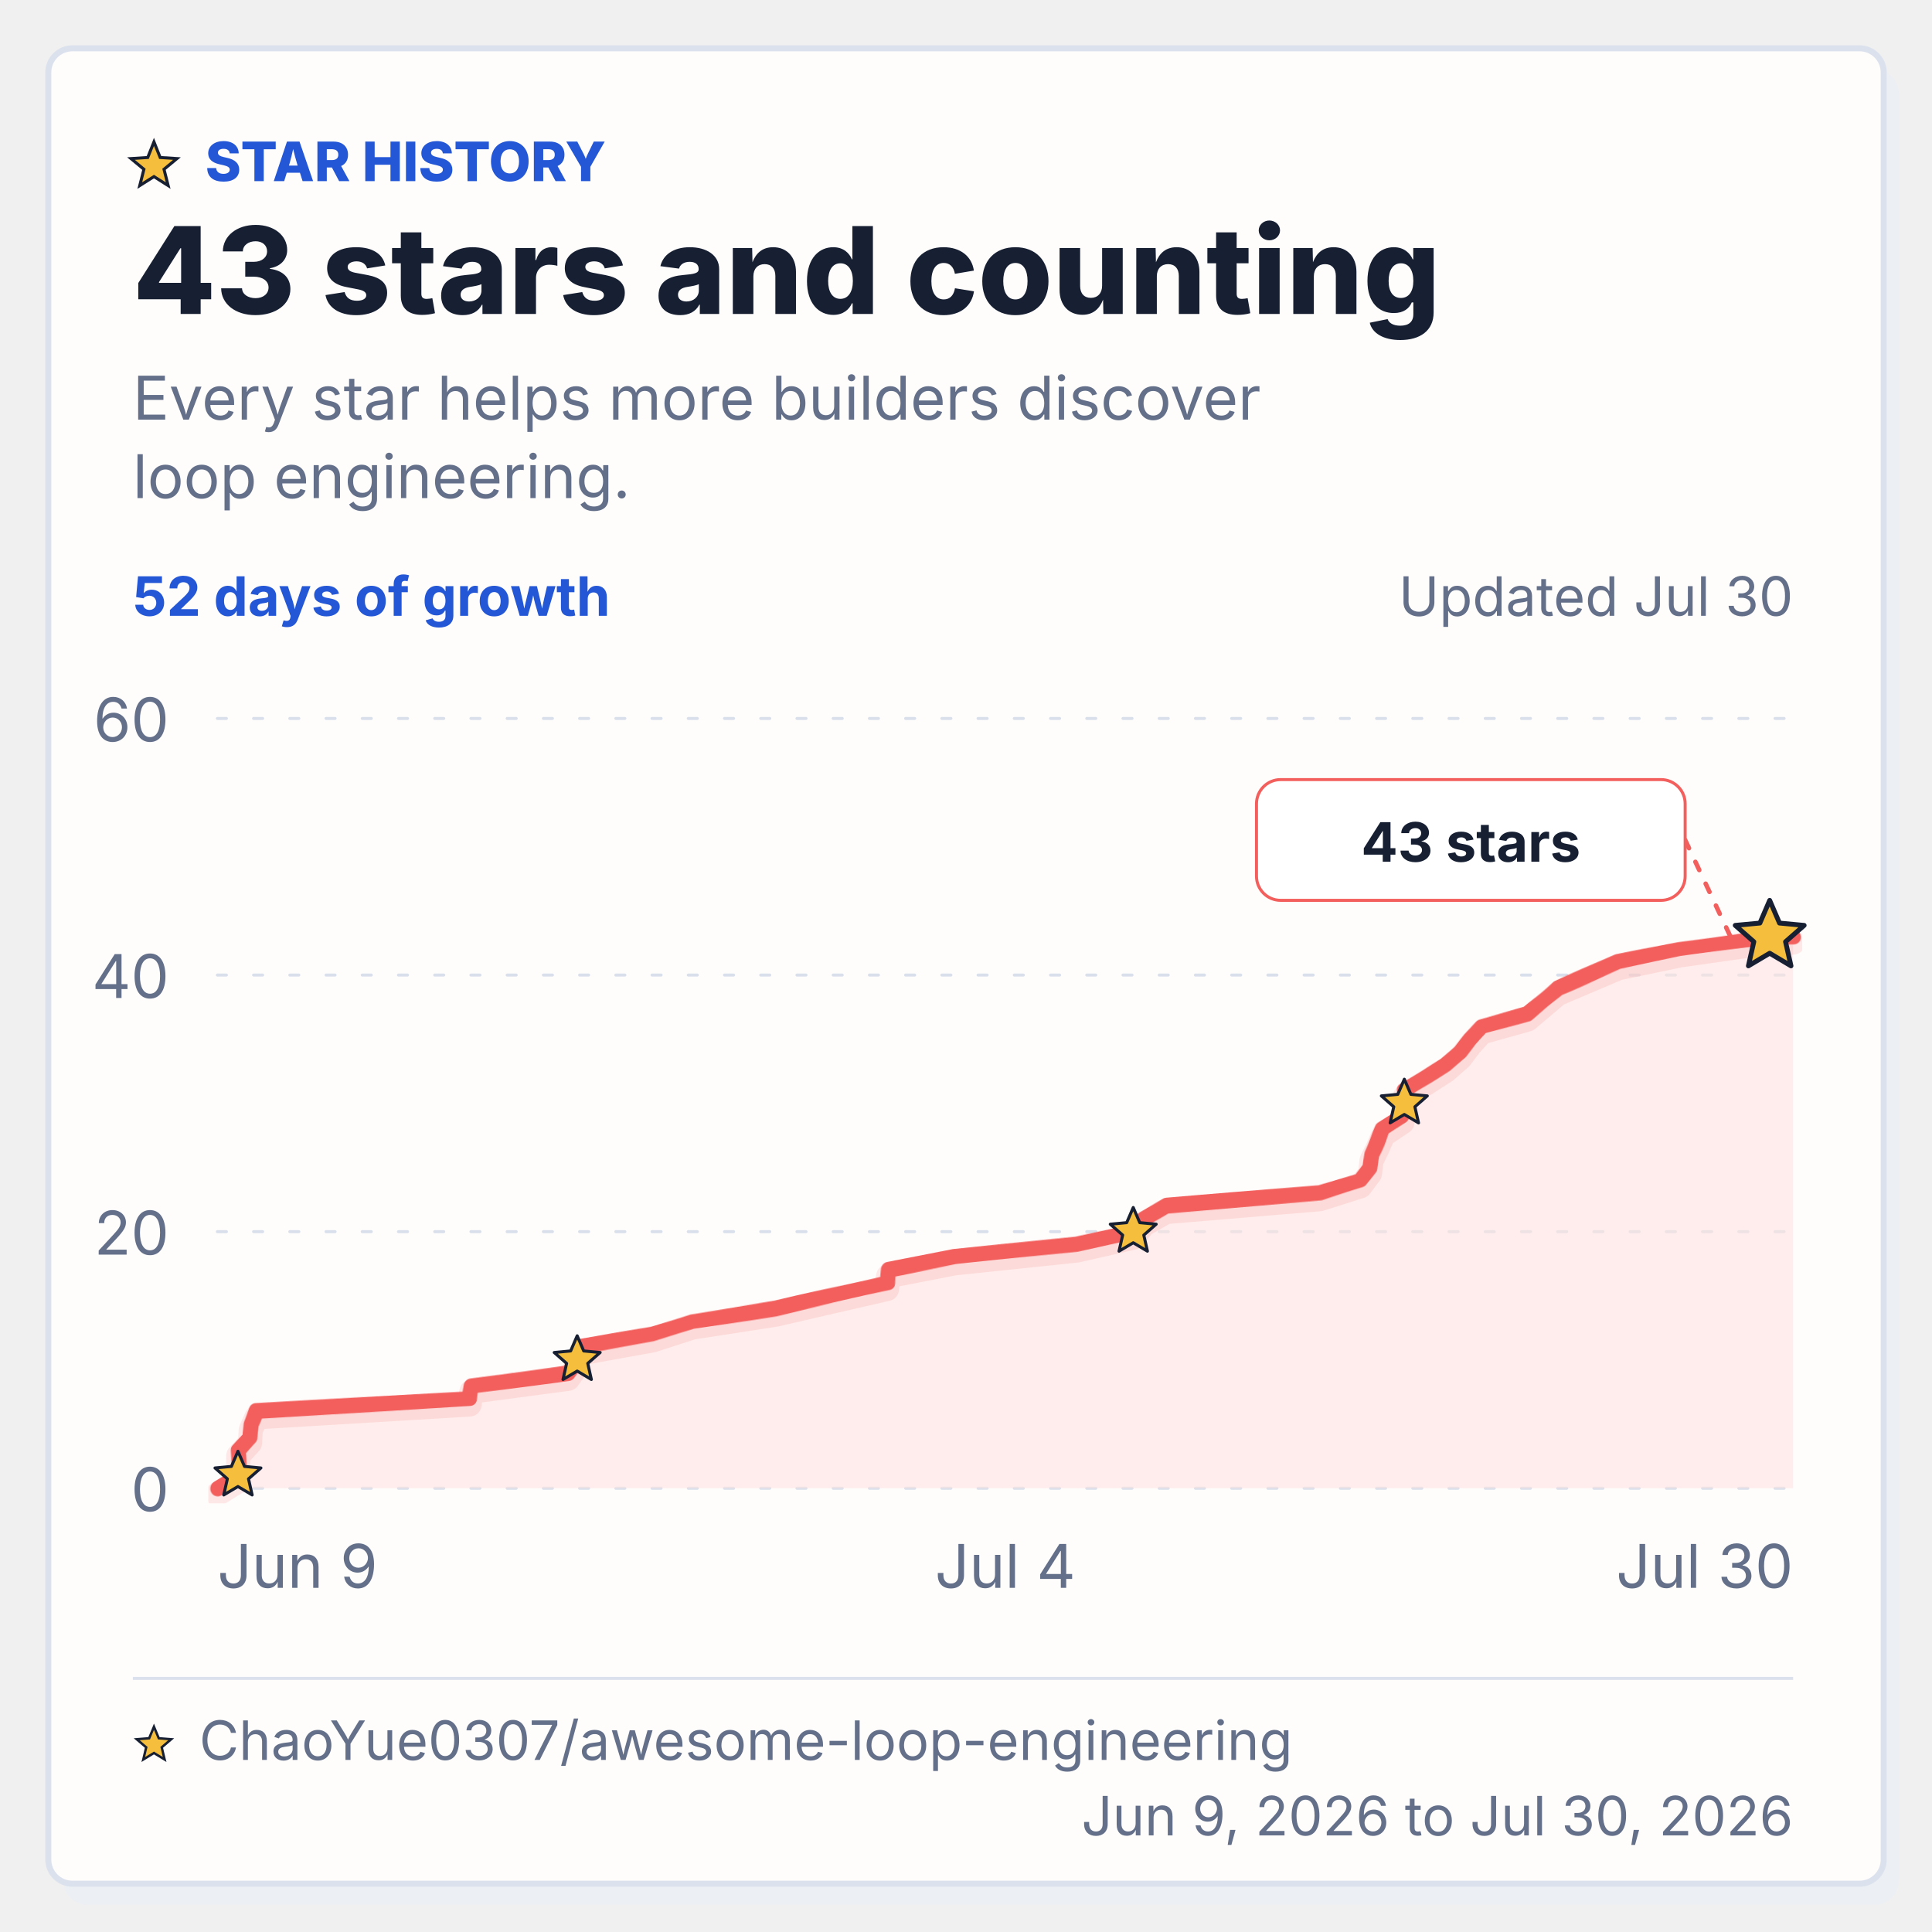
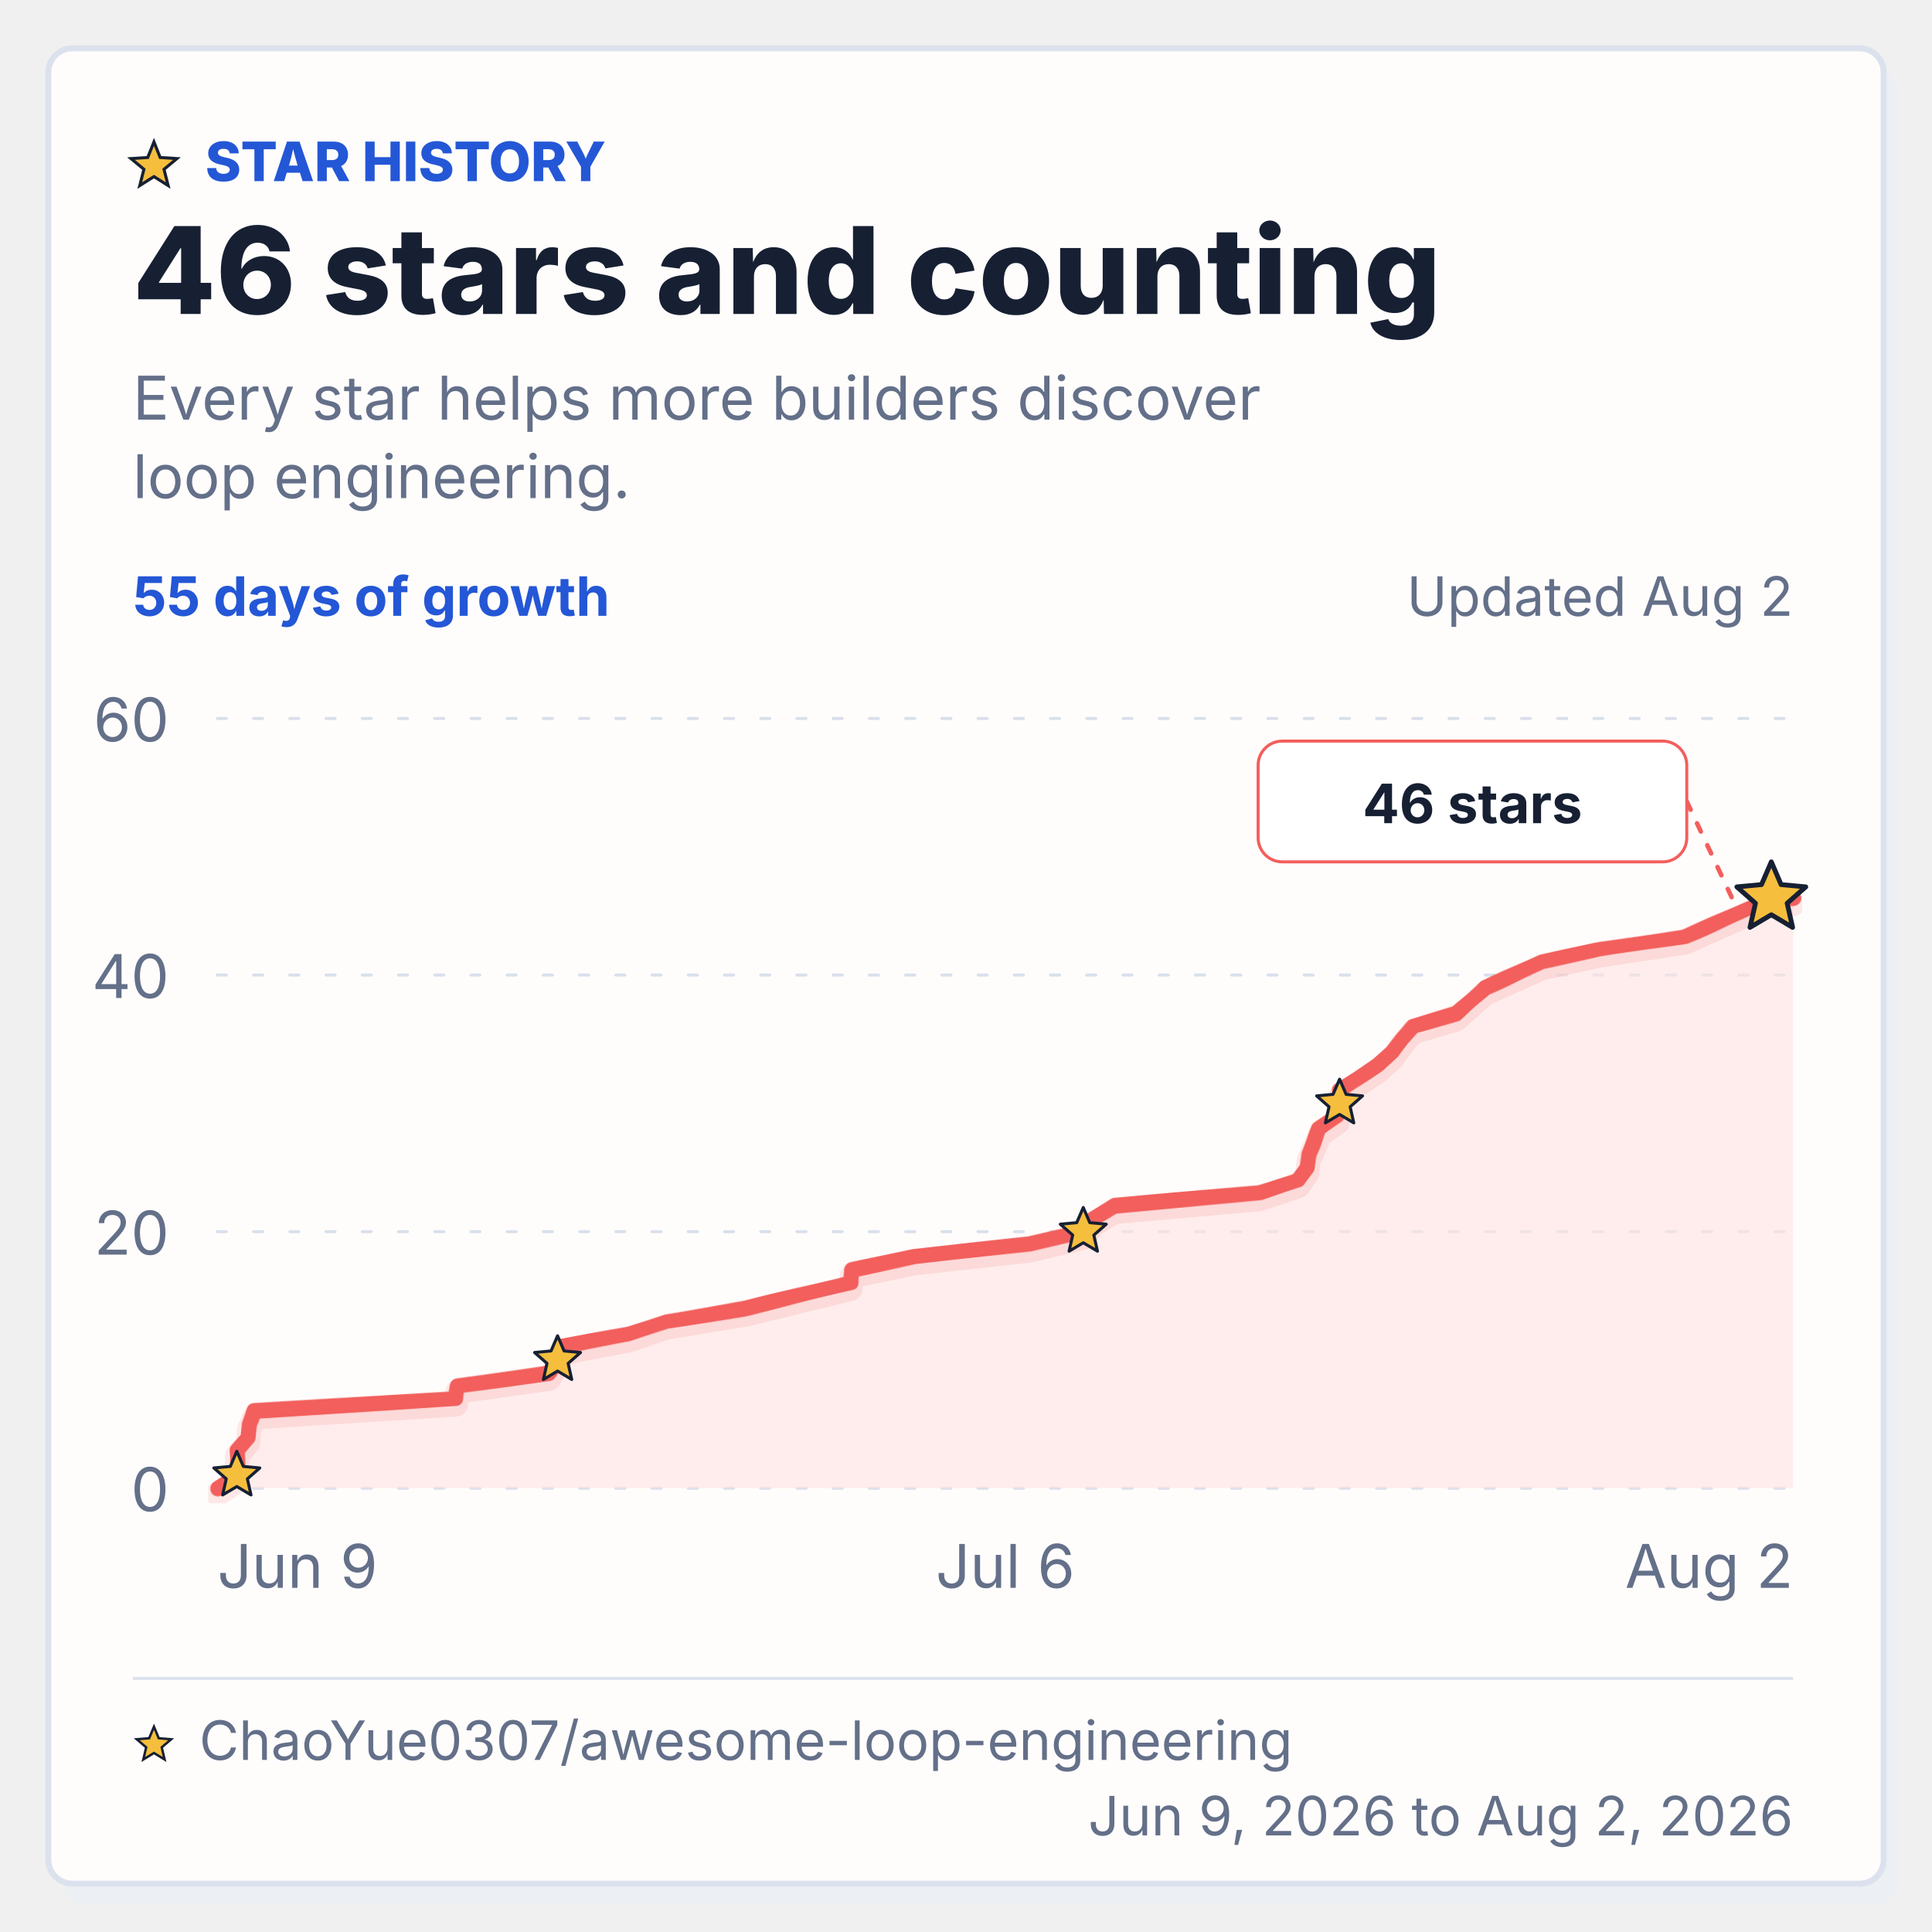
<svg xmlns="http://www.w3.org/2000/svg" width="640" height="640" viewBox="0 0 640 640" role="img" aria-labelledby="title desc">
  <style>
    text { font-family: ui-rounded, 'SF Pro Rounded', 'Nunito Sans', -apple-system, BlinkMacSystemFont, 'Segoe UI', sans-serif; letter-spacing: 0; }
  </style>
  <defs>
    <filter id="rough-line" x="-3%" y="-6%" width="106%" height="112%">
      <feTurbulence type="fractalNoise" baseFrequency="0.008 0.12" numOctaves="1" seed="17" result="noise" />
      <feDisplacementMap in="SourceGraphic" in2="noise" scale="1.2" xChannelSelector="R" yChannelSelector="G" />
    </filter>
    <clipPath id="plot-clip">
      <rect x="69" y="233" width="528" height="265" />
    </clipPath>
  </defs>
  <rect x="21" y="23" width="608" height="608" rx="8" fill="#E9EDF5" opacity="0.58" />
  <rect x="16" y="16" width="608" height="608" rx="8" fill="#FFFDFC" stroke="#DCE2ED" stroke-width="2" />
  <path d="M 51 47 L 53.06 52.17 L 58.61 52.53 L 54.33 56.08 L 55.7 61.47 L 51 58.5 L 46.3 61.47 L 47.67 56.08 L 43.39 52.53 L 48.94 52.17 Z" fill="#F5BE3D" stroke="#172033" stroke-width="1" />
  <text x="68" y="60" fill="#2457D6" font-size="18" font-weight="800">STAR HISTORY</text>
-   <text x="44" y="104" fill="#172033" font-size="40" font-weight="760">43 stars and counting</text>
+   <text x="44" y="104" fill="#172033" font-size="40" font-weight="760">46 stars and counting</text>
  <text x="44" y="139" fill="#647089" font-size="20">Every star helps more builders discover</text>
  <text x="44" y="165" fill="#647089" font-size="20">loop engineering.</text>
-   <text x="44" y="204" fill="#2457D6" font-size="18" font-weight="700">52 days of growth</text>
-   <text x="594" y="204" fill="#647089" font-size="18" text-anchor="end">Updated Jul 30</text>
+   <text x="44" y="204" fill="#2457D6" font-size="18" font-weight="700">55 days of growth</text>
+   <text x="594" y="204" fill="#647089" font-size="18" text-anchor="end">Updated Aug 2</text>
  <line x1="72" y1="493" x2="594" y2="493" stroke="#D9E0EB" stroke-width="1" stroke-dasharray="3 9" stroke-linecap="round" />
  <text x="56" y="500.6" fill="#647089" font-size="20" text-anchor="end">0</text>
  <line x1="72" y1="408" x2="594" y2="408" stroke="#D9E0EB" stroke-width="1" stroke-dasharray="3 9" stroke-linecap="round" />
  <text x="56" y="415.6" fill="#647089" font-size="20" text-anchor="end">20</text>
  <line x1="72" y1="323" x2="594" y2="323" stroke="#D9E0EB" stroke-width="1" stroke-dasharray="3 9" stroke-linecap="round" />
  <text x="56" y="330.6" fill="#647089" font-size="20" text-anchor="end">40</text>
  <line x1="72" y1="238" x2="594" y2="238" stroke="#D9E0EB" stroke-width="1" stroke-dasharray="3 9" stroke-linecap="round" />
  <text x="56" y="245.6" fill="#647089" font-size="20" text-anchor="end">60</text>
  <text x="72" y="526" fill="#647089" font-size="20" text-anchor="start">Jun 9</text>
-   <text x="333" y="526" fill="#647089" font-size="20" text-anchor="middle">Jul 4</text>
-   <text x="594" y="526" fill="#647089" font-size="20" text-anchor="end">Jul 30</text>
+   <text x="333" y="526" fill="#647089" font-size="20" text-anchor="middle">Jul 6</text>
+   <text x="594" y="526" fill="#647089" font-size="20" text-anchor="end">Aug 2</text>
  <g clip-path="url(#plot-clip)">
-     <path d="M 72 493 L 78.82 488.75 L 78.9 484.5 L 78.92 480.25 L 82.82 476 L 83.05 471.75 L 84.93 467.5 L 155.56 463.25 L 156.15 459 L 188.17 454.75 L 191.2 450.5 L 192.69 446.25 L 216.21 442 L 229.39 437.75 L 256.93 433.5 L 275.29 429.25 L 293.82 425 L 294.21 420.75 L 316.15 416.5 L 356.74 412.25 L 375.4 408 L 378.78 403.75 L 386.25 399.5 L 437.18 395.25 L 450.62 391 L 453.81 386.75 L 454.33 382.5 L 456.39 378.25 L 458.22 374 L 464.59 369.75 L 465.2 365.5 L 465.39 361.25 L 472.33 357 L 478.91 352.75 L 483.77 348.5 L 486.97 344.25 L 490.79 340 L 505.99 335.75 L 516.06 327.25 L 536.07 318.75 L 556.4 314.5 L 586.23 310.25 L 594 310.25 V 493 H 72 Z" fill="#FDE3E1" opacity="0.6" />
-     <path d="M 72 493 L 78.82 488.75 L 78.9 484.5 L 78.92 480.25 L 82.82 476 L 83.05 471.75 L 84.93 467.5 L 155.56 463.25 L 156.15 459 L 188.17 454.75 L 191.2 450.5 L 192.69 446.25 L 216.21 442 L 229.39 437.75 L 256.93 433.5 L 275.29 429.25 L 293.82 425 L 294.21 420.75 L 316.15 416.5 L 356.74 412.25 L 375.4 408 L 378.78 403.75 L 386.25 399.5 L 437.18 395.25 L 450.62 391 L 453.81 386.75 L 454.33 382.5 L 456.39 378.25 L 458.22 374 L 464.59 369.75 L 465.2 365.5 L 465.39 361.25 L 472.33 357 L 478.91 352.75 L 483.77 348.5 L 486.97 344.25 L 490.79 340 L 505.99 335.75 L 516.06 327.25 L 536.07 318.75 L 556.4 314.5 L 586.23 310.25 L 594 310.25" fill="none" stroke="#F25F5C" stroke-width="8" stroke-linejoin="round" stroke-linecap="round" opacity="0.13" transform="translate(0 2)" />
-     <path d="M 72 493 L 78.82 488.75 L 78.9 484.5 L 78.92 480.25 L 82.82 476 L 83.05 471.75 L 84.93 467.5 L 155.56 463.25 L 156.15 459 L 188.17 454.75 L 191.2 450.5 L 192.69 446.25 L 216.21 442 L 229.39 437.75 L 256.93 433.5 L 275.29 429.25 L 293.82 425 L 294.21 420.75 L 316.15 416.5 L 356.74 412.25 L 375.4 408 L 378.78 403.75 L 386.25 399.5 L 437.18 395.25 L 450.62 391 L 453.81 386.75 L 454.33 382.5 L 456.39 378.25 L 458.22 374 L 464.59 369.75 L 465.2 365.5 L 465.39 361.25 L 472.33 357 L 478.91 352.75 L 483.77 348.5 L 486.97 344.25 L 490.79 340 L 505.99 335.75 L 516.06 327.25 L 536.07 318.75 L 556.4 314.5 L 586.23 310.25 L 594 310.25" fill="none" stroke="#F25F5C" stroke-width="5" stroke-linejoin="round" stroke-linecap="round" filter="url(#rough-line)" />
+     <path d="M 72 493 L 78.45 488.75 L 78.53 484.5 L 78.54 480.25 L 82.23 476 L 82.45 471.75 L 84.22 467.5 L 151 463.25 L 151.56 459 L 181.83 454.75 L 184.7 450.5 L 186.11 446.25 L 208.35 442 L 220.81 437.75 L 246.85 433.5 L 264.2 429.25 L 281.72 425 L 282.09 420.75 L 302.83 416.5 L 341.21 412.25 L 358.85 408 L 362.05 403.75 L 369.11 399.5 L 417.26 395.25 L 429.97 391 L 432.99 386.75 L 433.48 382.5 L 435.42 378.25 L 437.15 374 L 443.18 369.75 L 443.76 365.5 L 443.93 361.25 L 450.49 357 L 456.71 352.75 L 461.31 348.5 L 464.33 344.25 L 467.94 340 L 482.32 335.75 L 491.84 327.25 L 510.76 318.75 L 529.97 314.5 L 558.19 310.25 L 586.77 297.5 L 594 297.5 V 493 H 72 Z" fill="#FDE3E1" opacity="0.6" />
+     <path d="M 72 493 L 78.45 488.75 L 78.53 484.5 L 78.54 480.25 L 82.23 476 L 82.45 471.75 L 84.22 467.5 L 151 463.25 L 151.56 459 L 181.83 454.75 L 184.7 450.5 L 186.11 446.25 L 208.35 442 L 220.81 437.75 L 246.85 433.5 L 264.2 429.25 L 281.72 425 L 282.09 420.75 L 302.83 416.5 L 341.21 412.25 L 358.85 408 L 362.05 403.75 L 369.11 399.5 L 417.26 395.25 L 429.97 391 L 432.99 386.75 L 433.48 382.5 L 435.42 378.25 L 437.15 374 L 443.18 369.75 L 443.76 365.5 L 443.93 361.25 L 450.49 357 L 456.71 352.75 L 461.31 348.5 L 464.33 344.25 L 467.94 340 L 482.32 335.75 L 491.84 327.25 L 510.76 318.75 L 529.97 314.5 L 558.19 310.25 L 586.77 297.5 L 594 297.5" fill="none" stroke="#F25F5C" stroke-width="8" stroke-linejoin="round" stroke-linecap="round" opacity="0.13" transform="translate(0 2)" />
+     <path d="M 72 493 L 78.45 488.75 L 78.53 484.5 L 78.54 480.25 L 82.23 476 L 82.45 471.75 L 84.22 467.5 L 151 463.25 L 151.56 459 L 181.83 454.75 L 184.7 450.5 L 186.11 446.25 L 208.35 442 L 220.81 437.75 L 246.85 433.5 L 264.2 429.25 L 281.72 425 L 282.09 420.75 L 302.83 416.5 L 341.21 412.25 L 358.85 408 L 362.05 403.75 L 369.11 399.5 L 417.26 395.25 L 429.97 391 L 432.99 386.75 L 433.48 382.5 L 435.42 378.25 L 437.15 374 L 443.18 369.75 L 443.76 365.5 L 443.93 361.25 L 450.49 357 L 456.71 352.75 L 461.31 348.5 L 464.33 344.25 L 467.94 340 L 482.32 335.75 L 491.84 327.25 L 510.76 318.75 L 529.97 314.5 L 558.19 310.25 L 586.77 297.5 L 594 297.5" fill="none" stroke="#F25F5C" stroke-width="5" stroke-linejoin="round" stroke-linecap="round" filter="url(#rough-line)" />
  </g>
-   <path d="M 78.82 480.75 L 80.99 485.77 L 86.43 486.28 L 82.32 489.89 L 83.53 495.22 L 78.82 492.43 L 74.12 495.22 L 75.32 489.89 L 71.22 486.28 L 76.66 485.77 Z" fill="#F5BE3D" stroke="#172033" stroke-width="1" stroke-linejoin="round" />
-   <path d="M 191.2 442.5 L 193.36 447.52 L 198.81 448.03 L 194.7 451.64 L 195.9 456.97 L 191.2 454.18 L 186.5 456.97 L 187.7 451.64 L 183.59 448.03 L 189.04 447.52 Z" fill="#F5BE3D" stroke="#172033" stroke-width="1" stroke-linejoin="round" />
-   <path d="M 375.4 400 L 377.56 405.02 L 383 405.53 L 378.9 409.14 L 380.1 414.47 L 375.4 411.68 L 370.69 414.47 L 371.9 409.14 L 367.79 405.53 L 373.23 405.02 Z" fill="#F5BE3D" stroke="#172033" stroke-width="1" stroke-linejoin="round" />
-   <path d="M 465.2 357.5 L 467.37 362.52 L 472.81 363.03 L 468.7 366.64 L 469.91 371.97 L 465.2 369.18 L 460.5 371.97 L 461.7 366.64 L 457.59 363.03 L 463.04 362.52 Z" fill="#F5BE3D" stroke="#172033" stroke-width="1" stroke-linejoin="round" />
-   <path d="M 586.23 298.25 L 589.48 305.78 L 597.65 306.54 L 591.48 311.96 L 593.29 319.96 L 586.23 315.77 L 579.18 319.96 L 580.98 311.96 L 574.82 306.54 L 582.99 305.78 Z" fill="#F5BE3D" stroke="#172033" stroke-width="1.6" stroke-linejoin="round" />
-   <path d="M 558.23 278.25 L 573.23 310.25" fill="none" stroke="#F25F5C" stroke-width="1.5" stroke-dasharray="3 5" stroke-linecap="round" />
-   <rect x="416.23" y="258.25" width="142" height="40" rx="8" fill="#FFFFFF" stroke="#F25F5C" />
-   <text x="487.23" y="285.45" fill="#172033" font-size="18" font-weight="700" text-anchor="middle">43 stars</text>
+   <path d="M 78.45 480.75 L 80.61 485.77 L 86.06 486.28 L 81.95 489.89 L 83.15 495.22 L 78.45 492.43 L 73.75 495.22 L 74.95 489.89 L 70.84 486.28 L 76.29 485.77 Z" fill="#F5BE3D" stroke="#172033" stroke-width="1" stroke-linejoin="round" />
+   <path d="M 184.7 442.5 L 186.86 447.52 L 192.31 448.03 L 188.2 451.64 L 189.4 456.97 L 184.7 454.18 L 180 456.97 L 181.2 451.64 L 177.09 448.03 L 182.54 447.52 Z" fill="#F5BE3D" stroke="#172033" stroke-width="1" stroke-linejoin="round" />
+   <path d="M 358.85 400 L 361.01 405.02 L 366.46 405.53 L 362.35 409.14 L 363.55 414.47 L 358.85 411.68 L 354.15 414.47 L 355.35 409.14 L 351.24 405.53 L 356.68 405.02 Z" fill="#F5BE3D" stroke="#172033" stroke-width="1" stroke-linejoin="round" />
+   <path d="M 443.76 357.5 L 445.92 362.52 L 451.36 363.03 L 447.26 366.64 L 448.46 371.97 L 443.76 369.18 L 439.05 371.97 L 440.26 366.64 L 436.15 363.03 L 441.59 362.52 Z" fill="#F5BE3D" stroke="#172033" stroke-width="1" stroke-linejoin="round" />
+   <path d="M 586.77 285.5 L 590.01 293.03 L 598.18 293.79 L 592.02 299.21 L 593.82 307.21 L 586.77 303.02 L 579.71 307.21 L 581.52 299.21 L 575.36 293.79 L 583.52 293.03 Z" fill="#F5BE3D" stroke="#172033" stroke-width="1.6" stroke-linejoin="round" />
+   <path d="M 558.77 265.5 L 573.77 297.5" fill="none" stroke="#F25F5C" stroke-width="1.5" stroke-dasharray="3 5" stroke-linecap="round" />
+   <rect x="416.77" y="245.5" width="142" height="40" rx="8" fill="#FFFFFF" stroke="#F25F5C" />
+   <text x="487.77" y="272.7" fill="#172033" font-size="18" font-weight="700" text-anchor="middle">46 stars</text>
  <line x1="44" y1="556" x2="594" y2="556" stroke="#DCE2ED" />
  <path d="M 51 572 L 52.59 575.82 L 56.71 576.15 L 53.57 578.83 L 54.53 582.85 L 51 580.7 L 47.47 582.85 L 48.43 578.83 L 45.29 576.15 L 49.41 575.82 Z" fill="#F5BE3D" stroke="#172033" stroke-width="0.8" />
  <text x="66" y="583" fill="#647089" font-size="18">ChaoYue0307/awesome-loop-engineering</text>
-   <text x="594" y="608" fill="#647089" font-size="18" text-anchor="end">Jun 9, 2026 to Jul 30, 2026</text>
+   <text x="594" y="608" fill="#647089" font-size="18" text-anchor="end">Jun 9, 2026 to Aug 2, 2026</text>
</svg>
